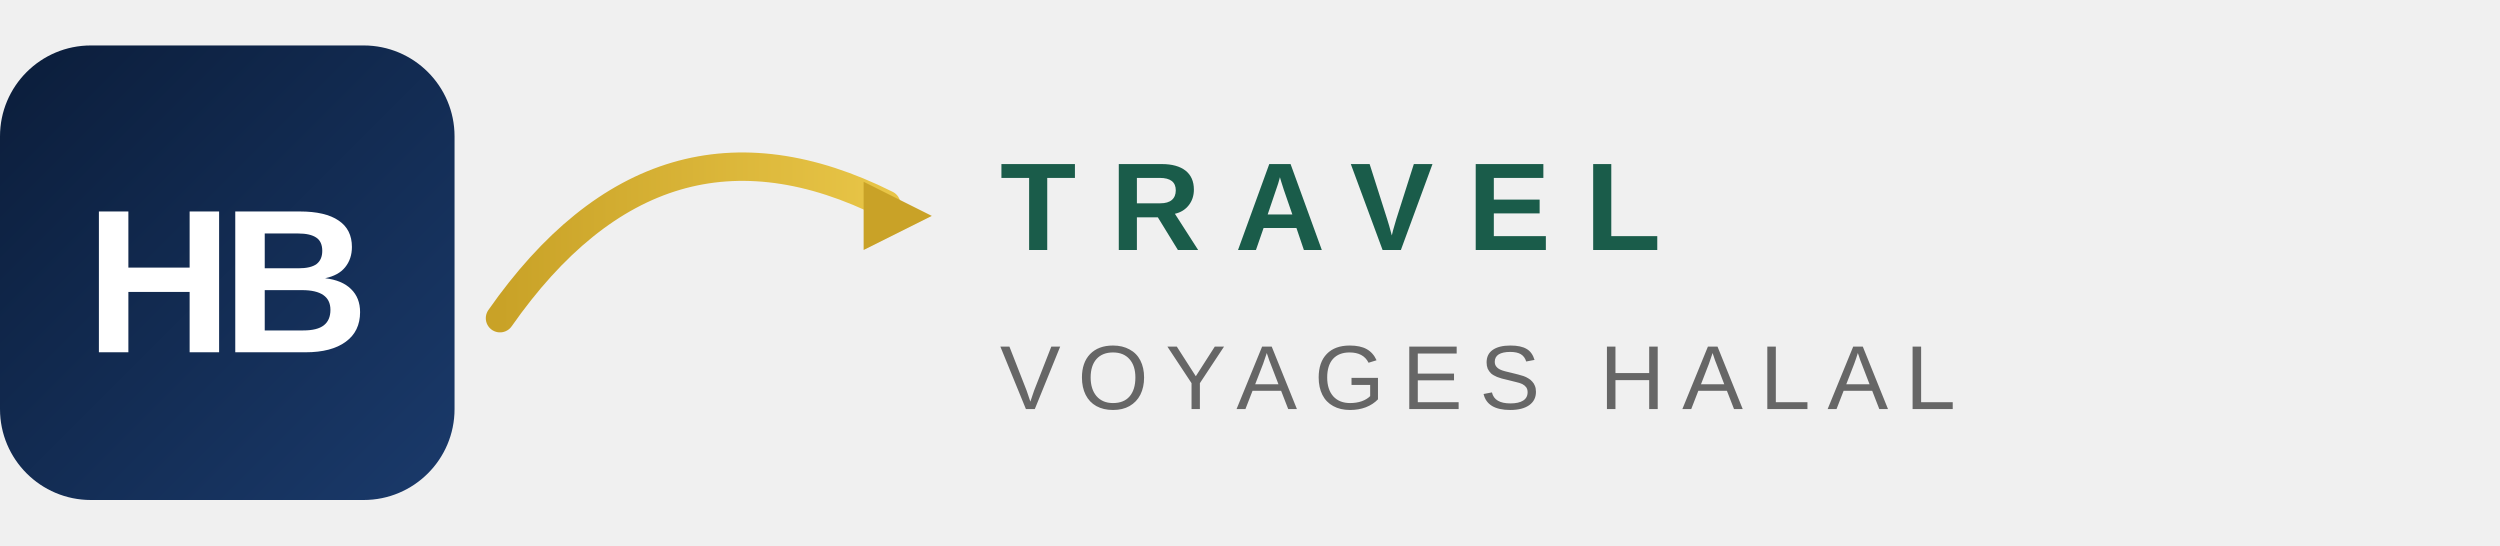
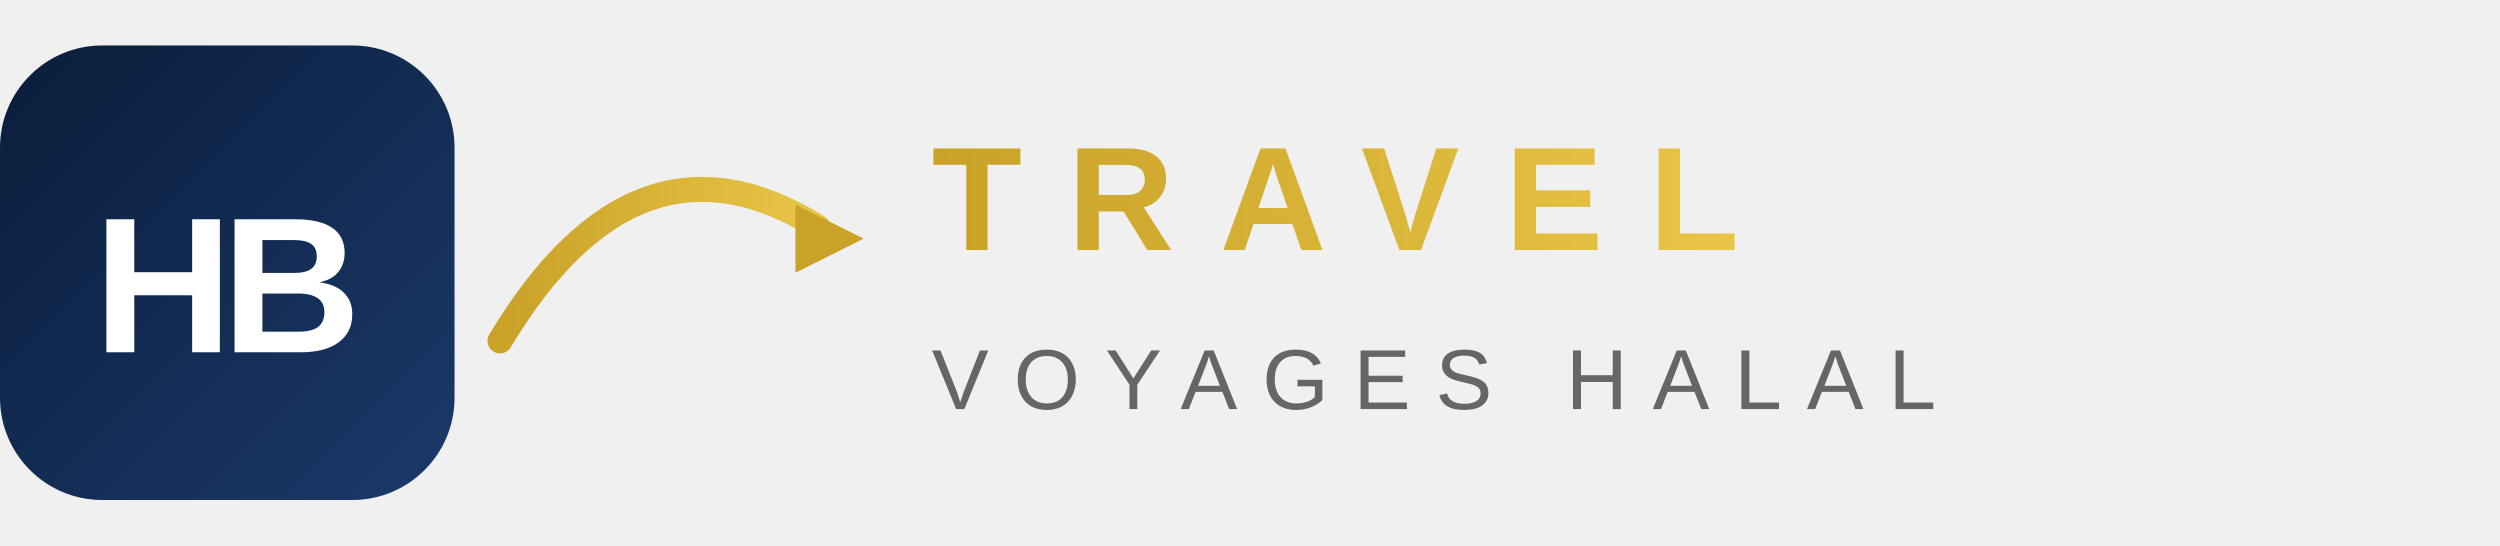
<svg xmlns="http://www.w3.org/2000/svg" viewBox="0 0 220 48" fill="none" role="img" aria-label="HB Travel">
  <defs>
    <linearGradient id="hbGradLight" x1="0%" y1="0%" x2="100%" y2="100%">
      <stop offset="0%" stop-color="#0B1D3A" />
      <stop offset="100%" stop-color="#1A3A6B" />
    </linearGradient>
    <linearGradient id="goldGradLight" x1="0%" y1="0%" x2="100%" y2="0%">
      <stop offset="0%" stop-color="#C9A227" />
      <stop offset="100%" stop-color="#E8C547" />
    </linearGradient>
  </defs>
-   <rect x="0" y="4" width="40" height="40" rx="8" fill="url(#hbGradLight)" />
-   <text x="20" y="31" text-anchor="middle" font-family="Arial, Helvetica, sans-serif" font-size="18" font-weight="700" fill="#FFFFFF" letter-spacing="-1">HB</text>
-   <path d="M44 28 Q 58 8, 78 18" stroke="url(#goldGradLight)" stroke-width="2.5" stroke-linecap="round" fill="none" />
-   <path d="M76 16 L82 19 L76 22 Z" fill="#C9A227" />
-   <text x="88" y="22" font-family="Arial, Helvetica, sans-serif" font-size="11" font-weight="600" fill="#1A5C4A" letter-spacing="3">TRAVEL</text>
-   <text x="88" y="36" font-family="Arial, Helvetica, sans-serif" font-size="8" font-weight="400" fill="#666666" letter-spacing="1.5">VOYAGES HALAL</text>
+   <rect x="0" y="4" width="40" height="40" rx="9" fill="url(#hbGradLight)" />
+   <text x="20" y="31" text-anchor="middle" font-family="Arial, Helvetica, sans-serif" font-size="17" font-weight="700" fill="#FFFFFF" letter-spacing="-1">HB</text>
+   <path d="M44 30 Q 56 10, 72 20" stroke="url(#goldGradLight)" stroke-width="2.2" stroke-linecap="round" fill="none" />
+   <path d="M70 18 L76 21 L70 24 Z" fill="#C9A227" />
+   <text x="82" y="22" font-family="Arial, Helvetica, sans-serif" font-size="13" font-weight="700" fill="url(#goldGradLight)" letter-spacing="4">TRAVEL</text>
+   <text x="82" y="36" font-family="Arial, Helvetica, sans-serif" font-size="7.5" font-weight="500" fill="#666666" letter-spacing="2.2">VOYAGES HALAL</text>
</svg>
